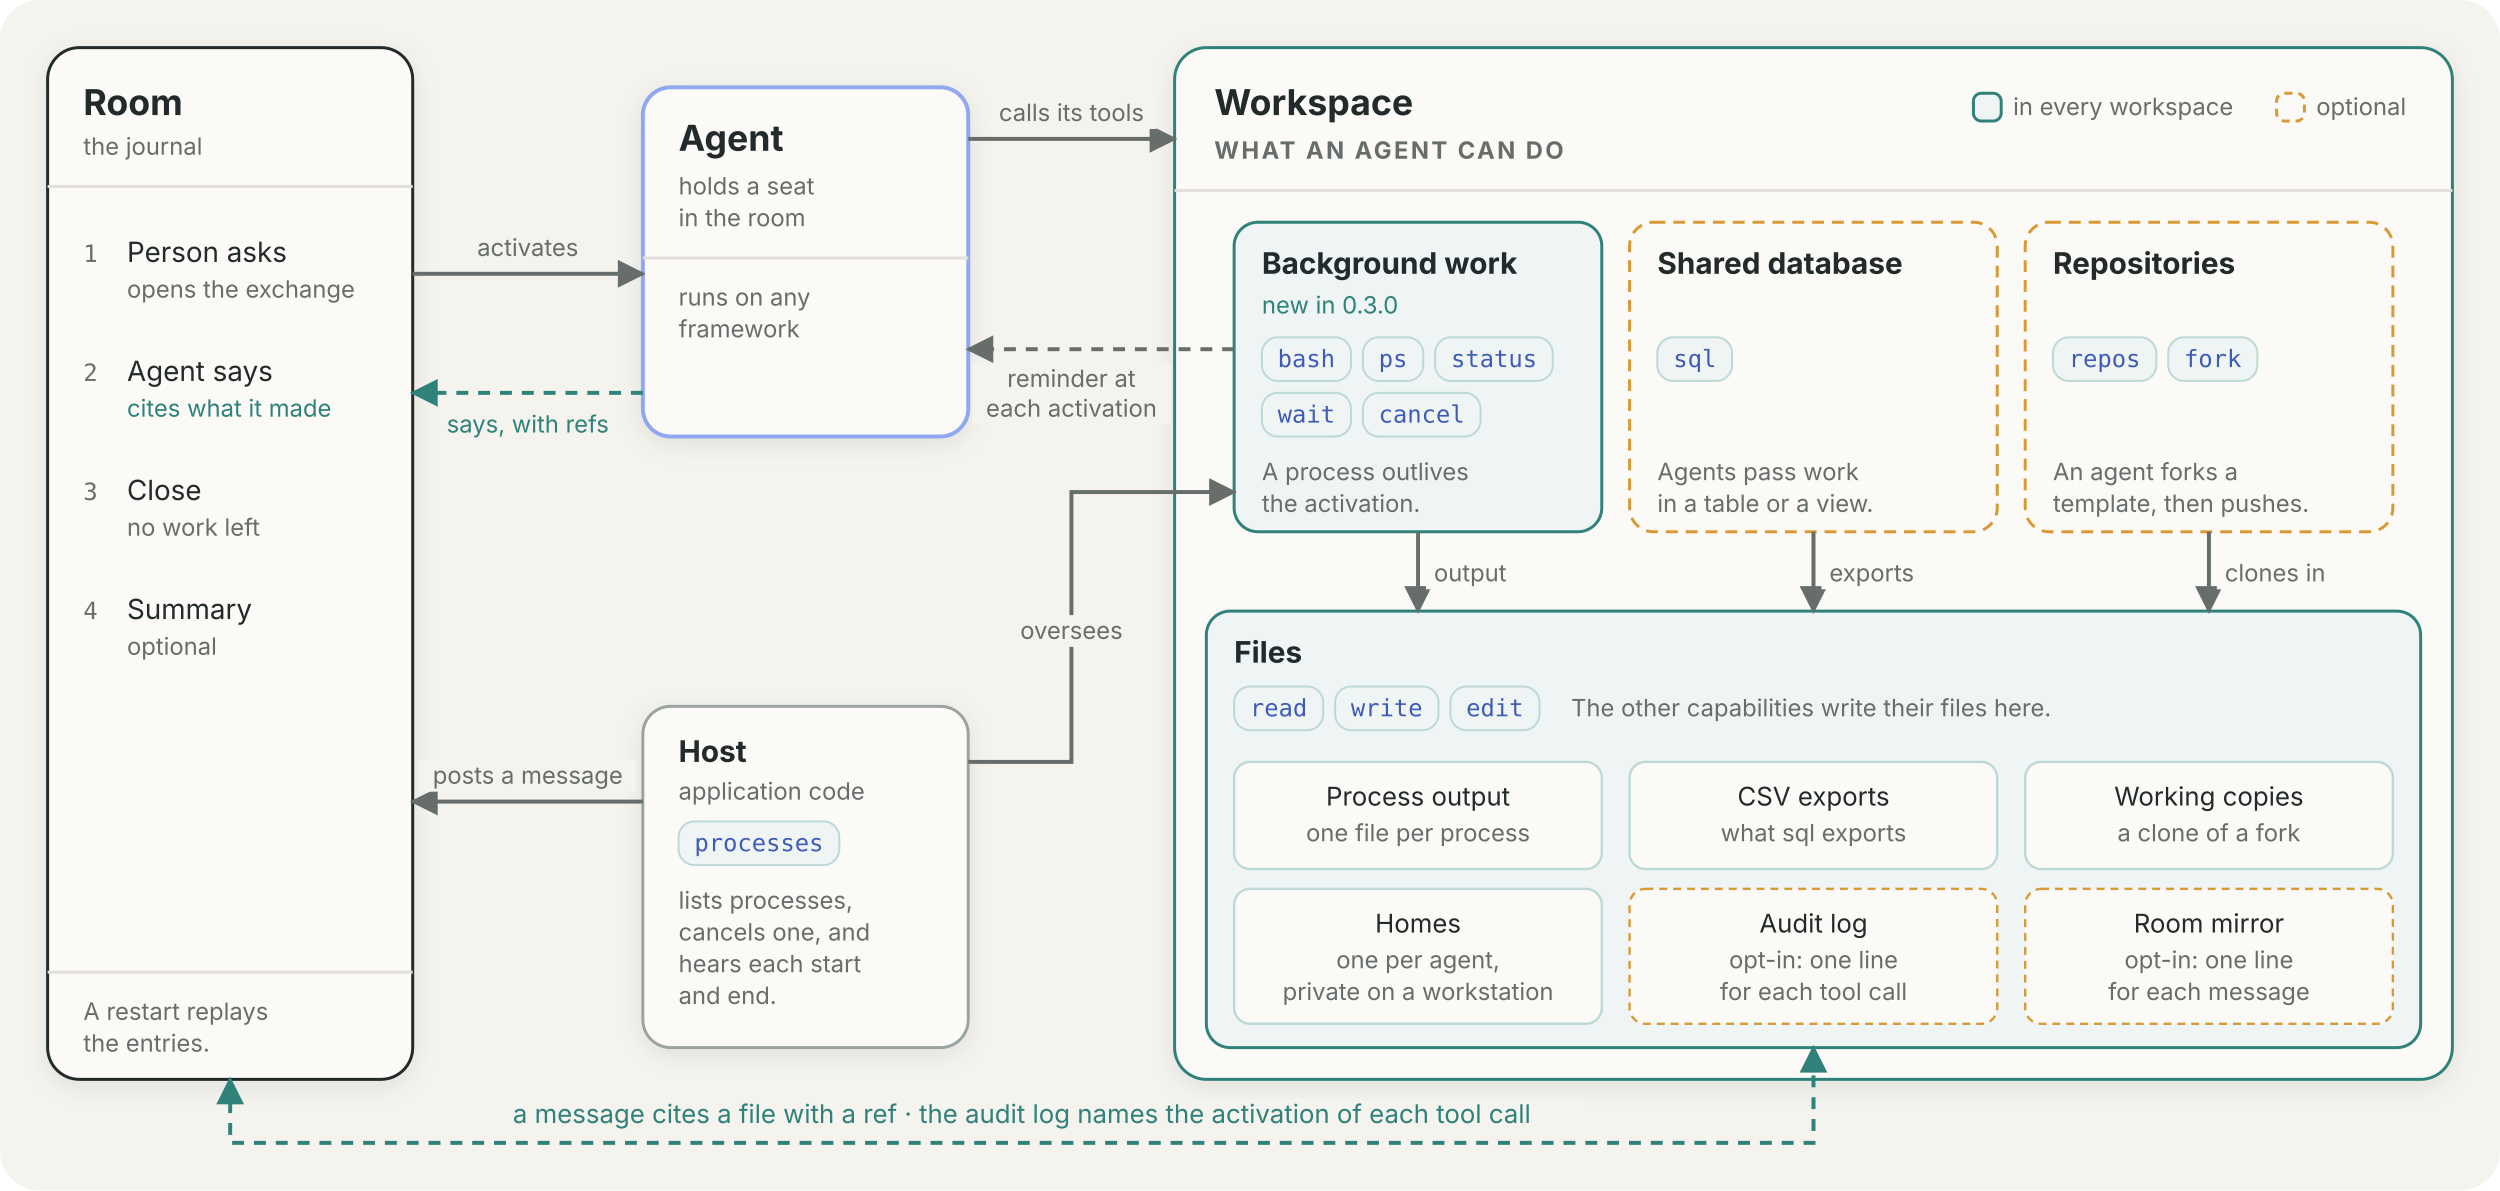
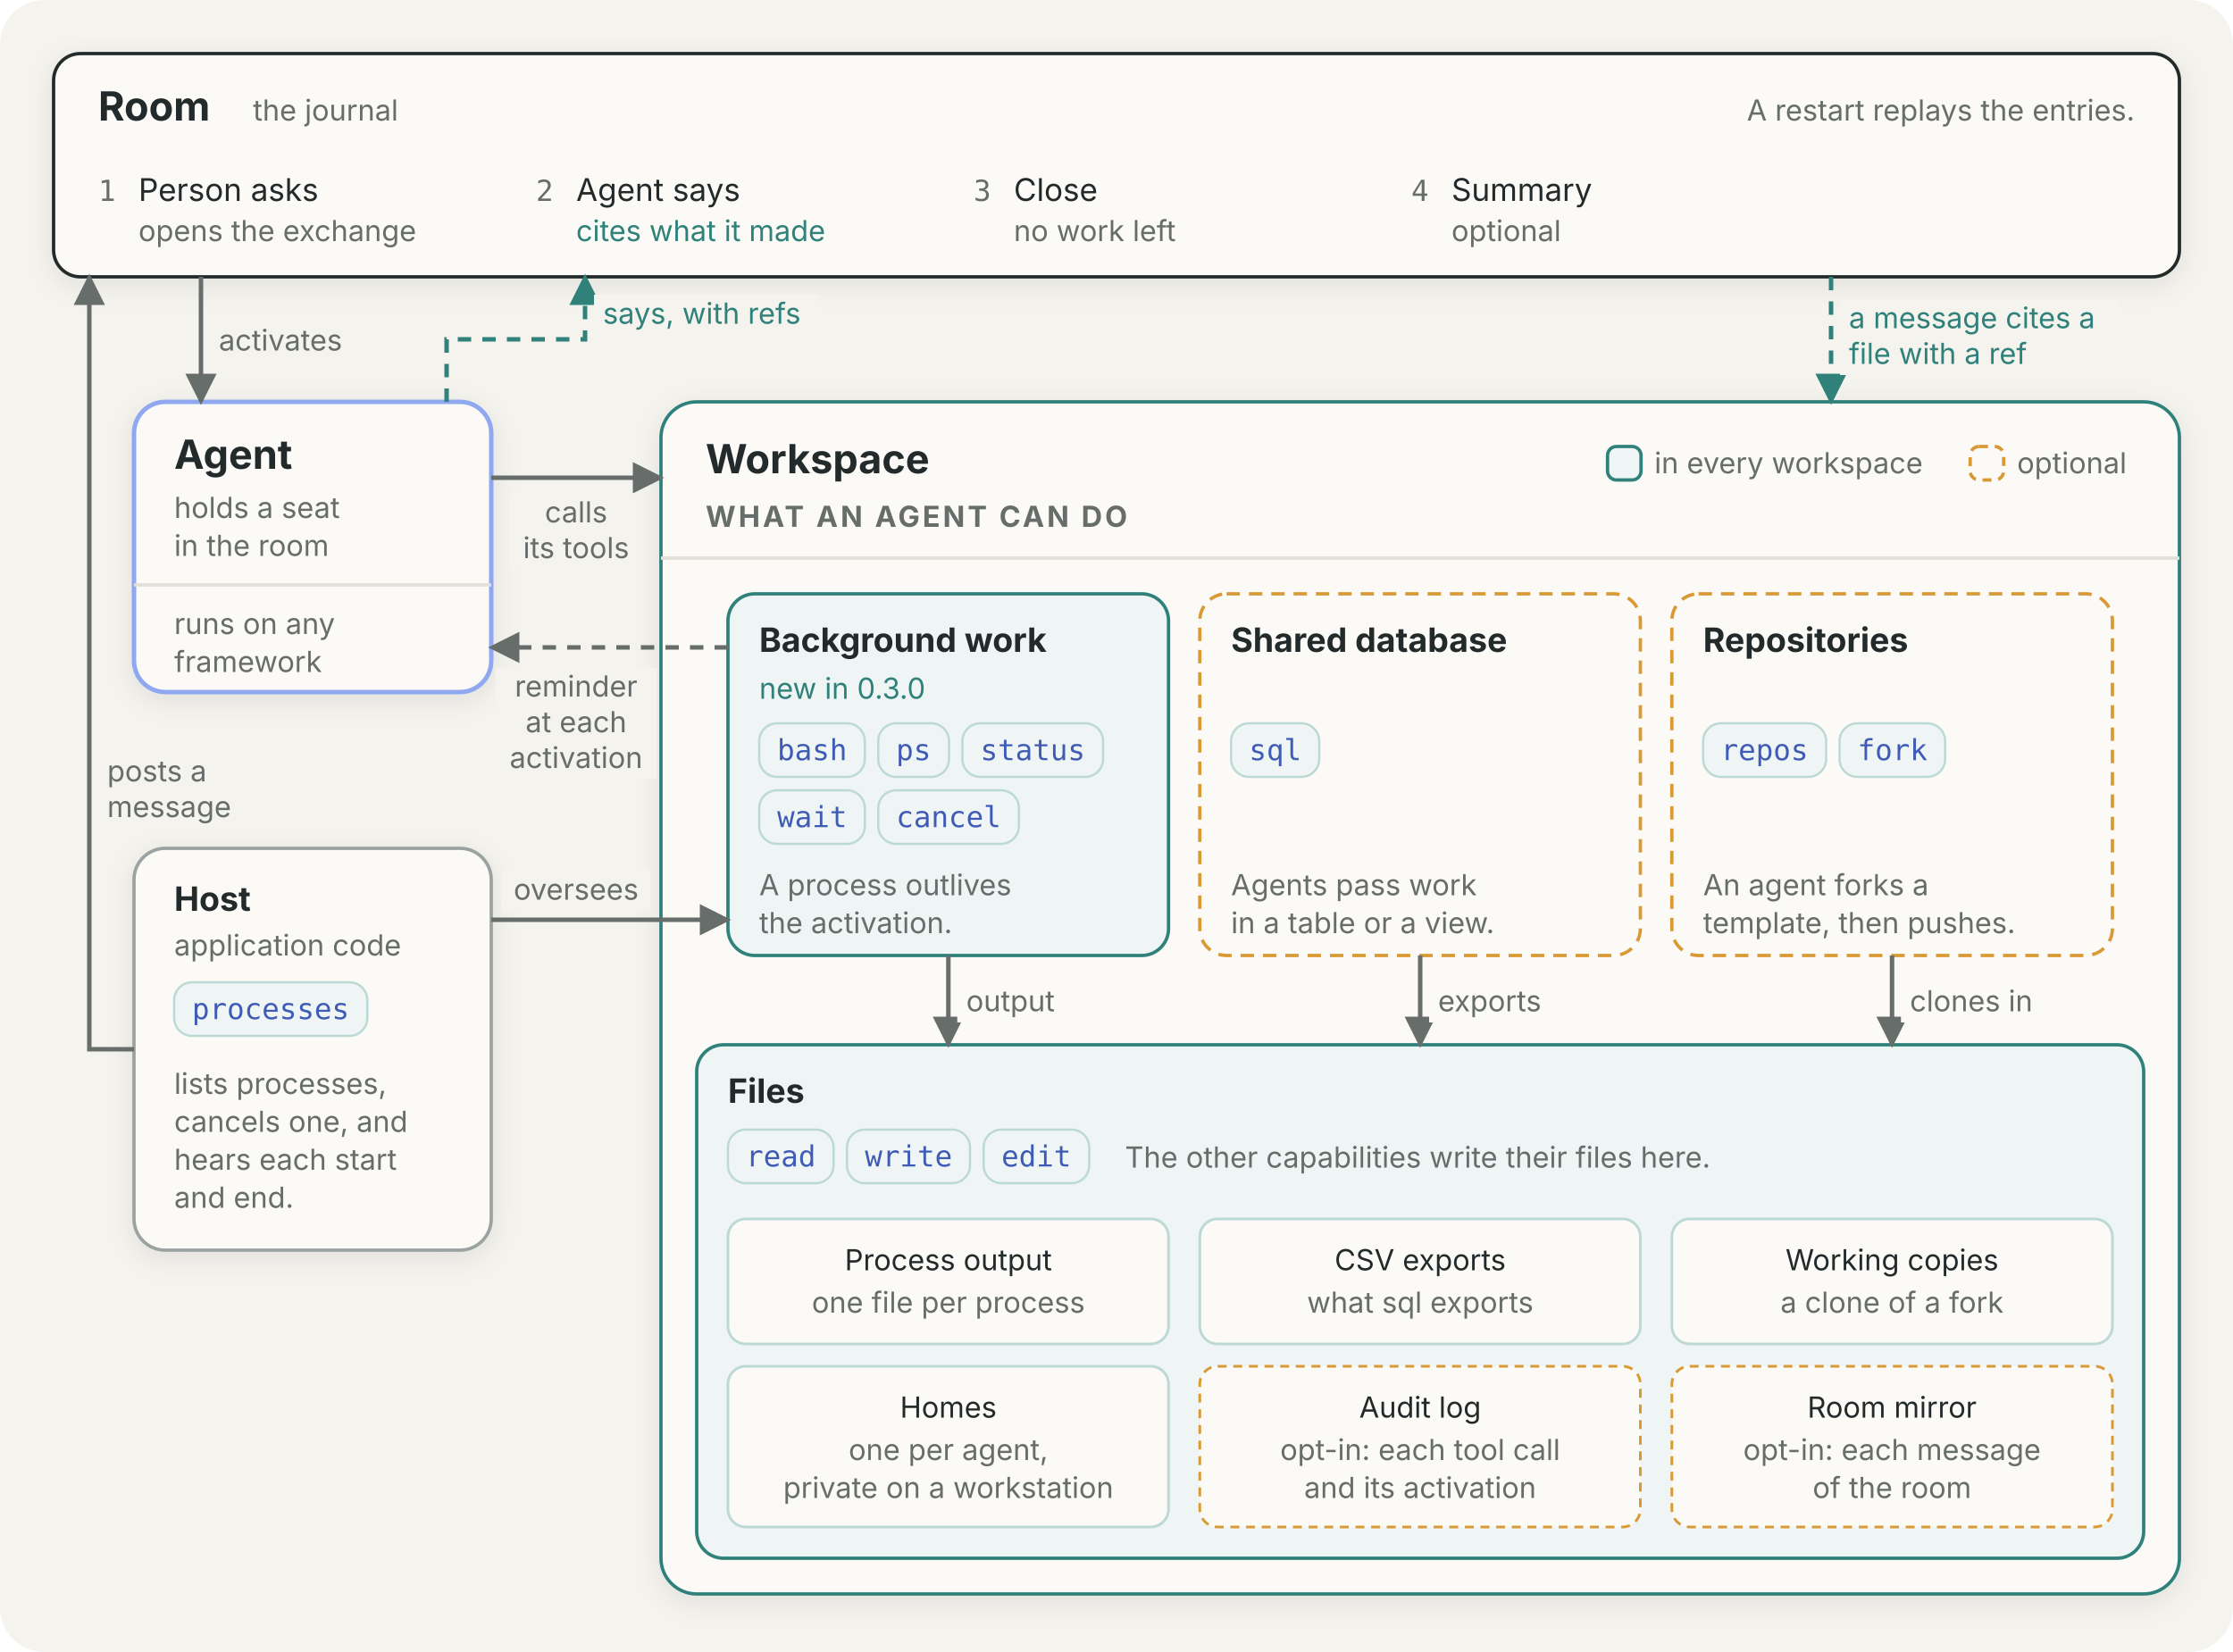
- <svg xmlns="http://www.w3.org/2000/svg" width="1260" height="600" viewBox="0 0 1260 600" role="img" aria-labelledby="title desc">
+ <svg xmlns="http://www.w3.org/2000/svg" width="1000" height="740" viewBox="0 0 1000 740" role="img" aria-labelledby="title desc">
  <defs>
    <marker id="arrow" viewBox="0 0 10 10" refX="9" refY="5" markerWidth="7" markerHeight="7" orient="auto-start-reverse">
      <path d="M0 0 10 5 0 10Z" fill="#666d6b" />
    </marker>
    <marker id="arrow-teal" viewBox="0 0 10 10" refX="9" refY="5" markerWidth="7" markerHeight="7" orient="auto-start-reverse">
      <path d="M0 0 10 5 0 10Z" fill="#2f817a" />
    </marker>
    <filter id="shadow" x="-10%" y="-10%" width="120%" height="130%">
      <feDropShadow dx="0" dy="3" stdDeviation="6" flood-color="#232a2b" flood-opacity="0.08" />
    </filter>
    <style>
      .sans { font-family: Inter, "IBM Plex Sans", system-ui, sans-serif; }
      .mono { font-family: "IBM Plex Mono", ui-monospace, monospace; }
      .ink { fill: #232a2b; }
      .dim { fill: #666d6b; }
      .teal { fill: #2f817a; }
      .code { fill: #3f5bb5; }
      .t { font-size: 18px; font-weight: 700; }
      .n { font-size: 15px; font-weight: 700; }
      .b { font-size: 14px; }
      .s { font-size: 13px; }
-       .x { font-size: 12px; }
-       .c { font-size: 12px; }
-       .lab { font-size: 12px; font-weight: 700; letter-spacing: 1.2px; }
+       .x { font-size: 13px; }
+       .c { font-size: 13px; }
+       .lab { font-size: 13px; font-weight: 700; letter-spacing: 1.2px; }
      .flow { fill: none; stroke: #666d6b; stroke-width: 2; }
      .flow-dash { fill: none; stroke: #666d6b; stroke-width: 2; stroke-dasharray: 6 5; }
      .flow-teal { fill: none; stroke: #2f817a; stroke-width: 2; stroke-dasharray: 6 5; }
      .rule { stroke: #e2e0d8; stroke-width: 1.5; }
    </style>
  </defs>
-   <rect width="1260" height="600" rx="20" fill="#f4f3ee" />
+   <rect width="1000" height="740" rx="20" fill="#f4f3ee" />
  <g filter="url(#shadow)">
-     <rect x="24.0" y="24.0" width="184.0" height="520.0" rx="16" fill="#fbfaf6" stroke="#232a2b" stroke-width="1.5" />
+     <rect x="24.0" y="24.0" width="952.0" height="100.0" rx="12" fill="#fbfaf6" stroke="#232a2b" stroke-width="1.5" />
  </g>
-   <text x="42.0" y="58.0" text-anchor="start" class="sans ink t">Room</text>
-   <text x="42.0" y="78.0" text-anchor="start" class="sans dim x">the journal</text>
-   <line x1="24.0" y1="94.0" x2="208.0" y2="94.0" class="rule" />
-   <text x="42.0" y="132.0" text-anchor="start" class="mono dim c">1</text>
-   <text x="64.0" y="132.0" text-anchor="start" class="sans ink b">Person asks</text>
-   <text x="64.0" y="150.0" text-anchor="start" class="sans dim x">opens the exchange</text>
-   <text x="42.0" y="192.0" text-anchor="start" class="mono dim c">2</text>
-   <text x="64.0" y="192.0" text-anchor="start" class="sans ink b">Agent says</text>
-   <text x="64.0" y="210.0" text-anchor="start" class="sans teal x">cites what it made</text>
-   <text x="42.0" y="252.0" text-anchor="start" class="mono dim c">3</text>
-   <text x="64.0" y="252.0" text-anchor="start" class="sans ink b">Close</text>
-   <text x="64.0" y="270.0" text-anchor="start" class="sans dim x">no work left</text>
-   <text x="42.0" y="312.0" text-anchor="start" class="mono dim c">4</text>
-   <text x="64.0" y="312.0" text-anchor="start" class="sans ink b">Summary</text>
-   <text x="64.0" y="330.0" text-anchor="start" class="sans dim x">optional</text>
-   <line x1="24.0" y1="490.0" x2="208.0" y2="490.0" class="rule" />
-   <text x="42.0" y="514.0" text-anchor="start" class="sans dim x">A restart replays</text>
-   <text x="42.0" y="530.0" text-anchor="start" class="sans dim x">the entries.</text>
+   <text x="44.0" y="54.0" text-anchor="start" class="sans ink t">Room</text>
+   <text x="113.3" y="54.0" text-anchor="start" class="sans dim x">the journal</text>
+   <text x="956.0" y="54.0" text-anchor="end" class="sans dim x">A restart replays the entries.</text>
+   <text x="44.0" y="90.0" text-anchor="start" class="mono dim c">1</text>
+   <text x="62.0" y="90.0" text-anchor="start" class="sans ink b">Person asks</text>
+   <text x="62.0" y="108.0" text-anchor="start" class="sans dim x">opens the exchange</text>
+   <text x="240.0" y="90.0" text-anchor="start" class="mono dim c">2</text>
+   <text x="258.0" y="90.0" text-anchor="start" class="sans ink b">Agent says</text>
+   <text x="258.0" y="108.0" text-anchor="start" class="sans teal x">cites what it made</text>
+   <text x="436.0" y="90.0" text-anchor="start" class="mono dim c">3</text>
+   <text x="454.0" y="90.0" text-anchor="start" class="sans ink b">Close</text>
+   <text x="454.0" y="108.0" text-anchor="start" class="sans dim x">no work left</text>
+   <text x="632.0" y="90.0" text-anchor="start" class="mono dim c">4</text>
+   <text x="650.0" y="90.0" text-anchor="start" class="sans ink b">Summary</text>
+   <text x="650.0" y="108.0" text-anchor="start" class="sans dim x">optional</text>
  <g filter="url(#shadow)">
-     <rect x="324.0" y="44.0" width="164.0" height="176.0" rx="14" fill="#fbfaf6" stroke="#8fa8ef" stroke-width="2" />
+     <rect x="60.0" y="180.0" width="160.0" height="130.0" rx="14" fill="#fbfaf6" stroke="#8fa8ef" stroke-width="2" />
  </g>
-   <text x="342.0" y="76.0" text-anchor="start" class="sans ink t">Agent</text>
-   <text x="342.0" y="98.0" text-anchor="start" class="sans dim x">holds a seat</text>
-   <text x="342.0" y="114.0" text-anchor="start" class="sans dim x">in the room</text>
-   <line x1="324.0" y1="130.0" x2="488.0" y2="130.0" class="rule" />
-   <text x="342.0" y="154.0" text-anchor="start" class="sans dim x">runs on any</text>
-   <text x="342.0" y="170.0" text-anchor="start" class="sans dim x">framework</text>
+   <text x="78.0" y="210.0" text-anchor="start" class="sans ink t">Agent</text>
+   <text x="78.0" y="232.0" text-anchor="start" class="sans dim x">holds a seat</text>
+   <text x="78.0" y="249.0" text-anchor="start" class="sans dim x">in the room</text>
+   <line x1="60.0" y1="262.0" x2="220.0" y2="262.0" class="rule" />
+   <text x="78.0" y="284.0" text-anchor="start" class="sans dim x">runs on any</text>
+   <text x="78.0" y="301.0" text-anchor="start" class="sans dim x">framework</text>
  <g filter="url(#shadow)">
-     <rect x="324.0" y="356.0" width="164.0" height="172.0" rx="14" fill="#fbfaf6" stroke="#9aa3a1" stroke-width="1.5" />
+     <rect x="60.0" y="380.0" width="160.0" height="180.0" rx="14" fill="#fbfaf6" stroke="#9aa3a1" stroke-width="1.5" />
  </g>
-   <text x="342.0" y="384.0" text-anchor="start" class="sans ink n">Host</text>
-   <text x="342.0" y="403.0" text-anchor="start" class="sans dim x">application code</text>
-   <rect x="342.0" y="414.0" width="81.0" height="22" rx="8" fill="#eef5f4" stroke="#bcd9d5" />
-   <text x="382.5" y="429.0" text-anchor="middle" class="mono code c">processes</text>
-   <text x="342.0" y="458.0" text-anchor="start" class="sans dim x">lists processes,</text>
-   <text x="342.0" y="474.0" text-anchor="start" class="sans dim x">cancels one, and</text>
-   <text x="342.0" y="490.0" text-anchor="start" class="sans dim x">hears each start</text>
-   <text x="342.0" y="506.0" text-anchor="start" class="sans dim x">and end.</text>
+   <text x="78.0" y="408.0" text-anchor="start" class="sans ink n">Host</text>
+   <text x="78.0" y="428.0" text-anchor="start" class="sans dim x">application code</text>
+   <rect x="78.0" y="440.0" width="86.5" height="24" rx="8" fill="#eef5f4" stroke="#bcd9d5" />
+   <text x="121.2" y="456.5" text-anchor="middle" class="mono code c">processes</text>
+   <text x="78.0" y="490.0" text-anchor="start" class="sans dim x">lists processes,</text>
+   <text x="78.0" y="507.0" text-anchor="start" class="sans dim x">cancels one, and</text>
+   <text x="78.0" y="524.0" text-anchor="start" class="sans dim x">hears each start</text>
+   <text x="78.0" y="541.0" text-anchor="start" class="sans dim x">and end.</text>
  <g filter="url(#shadow)">
-     <rect x="592.0" y="24.0" width="644.0" height="520.0" rx="16" fill="#fbfaf6" stroke="#2f817a" stroke-width="1.5" />
+     <rect x="296.0" y="180.0" width="680.0" height="534.0" rx="16" fill="#fbfaf6" stroke="#2f817a" stroke-width="1.5" />
  </g>
-   <text x="612.0" y="58.0" text-anchor="start" class="sans ink t">Workspace</text>
-   <text x="612.0" y="80.0" text-anchor="start" class="sans dim lab">WHAT AN AGENT CAN DO</text>
-   <rect x="1147.4" y="47" width="14" height="14" rx="4" fill="#fbfaf6" stroke="#d99a36" stroke-width="1.5" stroke-dasharray="4 3" />
-   <text x="1167.4" y="58.0" text-anchor="start" class="sans dim x">optional</text>
-   <rect x="994.6" y="47" width="14" height="14" rx="4" fill="#eef5f4" stroke="#2f817a" stroke-width="1.5" />
-   <text x="1014.6" y="58.0" text-anchor="start" class="sans dim x">in every workspace</text>
-   <line x1="592.0" y1="96.0" x2="1236.0" y2="96.0" class="rule" />
-   <rect x="622.0" y="112.0" width="185.3" height="156.0" rx="12" fill="#eef5f4" stroke="#2f817a" stroke-width="1.5" />
-   <text x="636.0" y="138.0" text-anchor="start" class="sans ink n">Background work</text>
-   <text x="636.0" y="158.0" text-anchor="start" class="sans teal x">new in 0.3.0</text>
-   <rect x="636.0" y="170.0" width="44.9" height="22" rx="8" fill="#eef5f4" stroke="#bcd9d5" />
-   <text x="658.4" y="185.0" text-anchor="middle" class="mono code c">bash</text>
-   <rect x="686.9" y="170.0" width="30.4" height="22" rx="8" fill="#eef5f4" stroke="#bcd9d5" />
-   <text x="702.1" y="185.0" text-anchor="middle" class="mono code c">ps</text>
-   <rect x="723.3" y="170.0" width="59.3" height="22" rx="8" fill="#eef5f4" stroke="#bcd9d5" />
-   <text x="753.0" y="185.0" text-anchor="middle" class="mono code c">status</text>
-   <rect x="636.0" y="198.0" width="44.9" height="22" rx="8" fill="#eef5f4" stroke="#bcd9d5" />
-   <text x="658.4" y="213.0" text-anchor="middle" class="mono code c">wait</text>
-   <rect x="686.9" y="198.0" width="59.3" height="22" rx="8" fill="#eef5f4" stroke="#bcd9d5" />
-   <text x="716.5" y="213.0" text-anchor="middle" class="mono code c">cancel</text>
-   <text x="636.0" y="242.0" text-anchor="start" class="sans dim x">A process outlives</text>
-   <text x="636.0" y="258.0" text-anchor="start" class="sans dim x">the activation.</text>
-   <rect x="821.3" y="112.0" width="185.3" height="156.0" rx="12" fill="#fbfaf6" stroke="#d99a36" stroke-width="1.5" stroke-dasharray="6 4" />
-   <text x="835.3" y="138.0" text-anchor="start" class="sans ink n">Shared database</text>
-   <rect x="835.3" y="170.0" width="37.7" height="22" rx="8" fill="#eef5f4" stroke="#bcd9d5" />
-   <text x="854.2" y="185.0" text-anchor="middle" class="mono code c">sql</text>
-   <text x="835.3" y="242.0" text-anchor="start" class="sans dim x">Agents pass work</text>
-   <text x="835.3" y="258.0" text-anchor="start" class="sans dim x">in a table or a view.</text>
-   <rect x="1020.7" y="112.0" width="185.3" height="156.0" rx="12" fill="#fbfaf6" stroke="#d99a36" stroke-width="1.5" stroke-dasharray="6 4" />
-   <text x="1034.7" y="138.0" text-anchor="start" class="sans ink n">Repositories</text>
-   <rect x="1034.7" y="170.0" width="52.1" height="22" rx="8" fill="#eef5f4" stroke="#bcd9d5" />
-   <text x="1060.7" y="185.0" text-anchor="middle" class="mono code c">repos</text>
-   <rect x="1092.8" y="170.0" width="44.9" height="22" rx="8" fill="#eef5f4" stroke="#bcd9d5" />
-   <text x="1115.2" y="185.0" text-anchor="middle" class="mono code c">fork</text>
-   <text x="1034.7" y="242.0" text-anchor="start" class="sans dim x">An agent forks a</text>
-   <text x="1034.7" y="258.0" text-anchor="start" class="sans dim x">template, then pushes.</text>
-   <rect x="608.0" y="308.0" width="612.0" height="220.0" rx="12" fill="#eef5f4" stroke="#2f817a" stroke-width="1.5" />
-   <text x="622.0" y="334.0" text-anchor="start" class="sans ink n">Files</text>
-   <rect x="622.0" y="346.0" width="44.9" height="22" rx="8" fill="#eef5f4" stroke="#bcd9d5" />
-   <text x="644.4" y="361.0" text-anchor="middle" class="mono code c">read</text>
-   <rect x="672.9" y="346.0" width="52.1" height="22" rx="8" fill="#eef5f4" stroke="#bcd9d5" />
-   <text x="698.9" y="361.0" text-anchor="middle" class="mono code c">write</text>
-   <rect x="731.0" y="346.0" width="44.9" height="22" rx="8" fill="#eef5f4" stroke="#bcd9d5" />
-   <text x="753.4" y="361.0" text-anchor="middle" class="mono code c">edit</text>
-   <text x="791.8" y="361.0" text-anchor="start" class="sans dim x">The other capabilities write their files here.</text>
-   <rect x="622.0" y="384.0" width="185.3" height="54.0" rx="8" fill="#fbfaf6" stroke="#bcd9d5" stroke-width="1.2" />
-   <text x="714.7" y="406.0" text-anchor="middle" class="sans ink s">Process output</text>
-   <text x="714.7" y="424.0" text-anchor="middle" class="sans dim x">one file per process</text>
-   <rect x="821.3" y="384.0" width="185.3" height="54.0" rx="8" fill="#fbfaf6" stroke="#bcd9d5" stroke-width="1.2" />
-   <text x="914.0" y="406.0" text-anchor="middle" class="sans ink s">CSV exports</text>
-   <text x="914.0" y="424.0" text-anchor="middle" class="sans dim x">what sql exports</text>
-   <rect x="1020.7" y="384.0" width="185.3" height="54.0" rx="8" fill="#fbfaf6" stroke="#bcd9d5" stroke-width="1.2" />
-   <text x="1113.3" y="406.0" text-anchor="middle" class="sans ink s">Working copies</text>
-   <text x="1113.3" y="424.0" text-anchor="middle" class="sans dim x">a clone of a fork</text>
-   <rect x="622.0" y="448.0" width="185.3" height="68.0" rx="8" fill="#fbfaf6" stroke="#bcd9d5" stroke-width="1.2" />
-   <text x="714.7" y="470.0" text-anchor="middle" class="sans ink s">Homes</text>
-   <text x="714.7" y="488.0" text-anchor="middle" class="sans dim x">one per agent,</text>
-   <text x="714.7" y="504.0" text-anchor="middle" class="sans dim x">private on a workstation</text>
-   <rect x="821.3" y="448.0" width="185.3" height="68.0" rx="8" fill="#fbfaf6" stroke="#d99a36" stroke-width="1.2" stroke-dasharray="4 3" />
-   <text x="914.0" y="470.0" text-anchor="middle" class="sans ink s">Audit log</text>
-   <text x="914.0" y="488.0" text-anchor="middle" class="sans dim x">opt-in: one line</text>
-   <text x="914.0" y="504.0" text-anchor="middle" class="sans dim x">for each tool call</text>
-   <rect x="1020.7" y="448.0" width="185.3" height="68.0" rx="8" fill="#fbfaf6" stroke="#d99a36" stroke-width="1.2" stroke-dasharray="4 3" />
-   <text x="1113.3" y="470.0" text-anchor="middle" class="sans ink s">Room mirror</text>
-   <text x="1113.3" y="488.0" text-anchor="middle" class="sans dim x">opt-in: one line</text>
-   <text x="1113.3" y="504.0" text-anchor="middle" class="sans dim x">for each message</text>
-   <path d="M208.0 138.0 L324.0 138.0" class="flow" marker-end="url(#arrow)" />
-   <path d="M324.0 198.0 L208.0 198.0" class="flow-teal" marker-end="url(#arrow-teal)" />
-   <path d="M488.0 70.0 L592.0 70.0" class="flow" marker-end="url(#arrow)" />
-   <path d="M622.0 176.0 L488.0 176.0" class="flow-dash" marker-end="url(#arrow)" />
-   <path d="M488.0 384.0 L540.0 384.0 L540.0 248.0 L622.0 248.0" class="flow" marker-end="url(#arrow)" />
-   <path d="M324.0 404.0 L208.0 404.0" class="flow" marker-end="url(#arrow)" />
-   <path d="M714.7 268.0 L714.7 308.0" class="flow" marker-end="url(#arrow)" />
-   <path d="M914.0 268.0 L914.0 308.0" class="flow" marker-end="url(#arrow)" />
-   <path d="M1113.3 268.0 L1113.3 308.0" class="flow" marker-end="url(#arrow)" />
-   <path d="M116.0 544.0 L116.0 576.0 L914.0 576.0 L914.0 528.0" class="flow-teal" marker-start="url(#arrow-teal)" marker-end="url(#arrow-teal)" />
-   <rect x="234.6" y="117.0" width="62.8" height="16" fill="#f4f3ee" />
-   <text x="266.0" y="129.0" text-anchor="middle" class="sans dim x">activates</text>
-   <rect x="218.8" y="206.0" width="94.4" height="16" fill="#f4f3ee" />
-   <text x="266.0" y="218.0" text-anchor="middle" class="sans teal x">says, with refs</text>
-   <rect x="497.1" y="49.0" width="85.7" height="16" fill="#f4f3ee" />
-   <text x="540.0" y="61.0" text-anchor="middle" class="sans dim x">calls its tools</text>
-   <rect x="489.9" y="183.0" width="100.2" height="31" fill="#f4f3ee" />
-   <text x="540.0" y="195.0" text-anchor="middle" class="sans dim x">reminder at</text>
-   <text x="540.0" y="210.0" text-anchor="middle" class="sans dim x">each activation</text>
-   <rect x="509.0" y="310.0" width="62.1" height="16" fill="#f4f3ee" />
-   <text x="540.0" y="322.0" text-anchor="middle" class="sans dim x">oversees</text>
-   <rect x="211.4" y="383.0" width="109.1" height="16" fill="#f4f3ee" />
-   <text x="266.0" y="395.0" text-anchor="middle" class="sans dim x">posts a message</text>
-   <rect x="718.7" y="281.0" width="47.6" height="16" fill="#fbfaf6" />
-   <text x="722.7" y="293.0" text-anchor="start" class="sans dim x">output</text>
-   <rect x="918.0" y="281.0" width="53.2" height="16" fill="#fbfaf6" />
-   <text x="922.0" y="293.0" text-anchor="start" class="sans dim x">exports</text>
-   <rect x="1117.3" y="281.0" width="61.3" height="16" fill="#fbfaf6" />
-   <text x="1121.3" y="293.0" text-anchor="start" class="sans dim x">clones in</text>
-   <rect x="231.5" y="554.0" width="567.0" height="16" fill="#f4f3ee" />
-   <text x="515.0" y="566.0" text-anchor="middle" class="sans teal s">a message cites a file with a ref  ·  the audit log names the activation of each tool call</text>
+   <text x="316.0" y="212.0" text-anchor="start" class="sans ink t">Workspace</text>
+   <text x="316.0" y="236.0" text-anchor="start" class="sans dim lab">WHAT AN AGENT CAN DO</text>
+   <rect x="882.3" y="200" width="15" height="15" rx="4" fill="#fbfaf6" stroke="#d99a36" stroke-width="1.5" stroke-dasharray="4 3" />
+   <text x="903.3" y="212.0" text-anchor="start" class="sans dim x">optional</text>
+   <rect x="719.9" y="200" width="15" height="15" rx="4" fill="#eef5f4" stroke="#2f817a" stroke-width="1.5" />
+   <text x="740.9" y="212.0" text-anchor="start" class="sans dim x">in every workspace</text>
+   <line x1="296.0" y1="250.0" x2="976.0" y2="250.0" class="rule" />
+   <rect x="326.0" y="266.0" width="197.3" height="162.0" rx="12" fill="#eef5f4" stroke="#2f817a" stroke-width="1.5" />
+   <text x="340.0" y="292.0" text-anchor="start" class="sans ink n">Background work</text>
+   <text x="340.0" y="313.0" text-anchor="start" class="sans teal x">new in 0.3.0</text>
+   <rect x="340.0" y="324.0" width="47.3" height="24" rx="8" fill="#eef5f4" stroke="#bcd9d5" />
+   <text x="363.7" y="340.5" text-anchor="middle" class="mono code c">bash</text>
+   <rect x="393.3" y="324.0" width="31.7" height="24" rx="8" fill="#eef5f4" stroke="#bcd9d5" />
+   <text x="409.1" y="340.5" text-anchor="middle" class="mono code c">ps</text>
+   <rect x="431.0" y="324.0" width="63.0" height="24" rx="8" fill="#eef5f4" stroke="#bcd9d5" />
+   <text x="462.5" y="340.5" text-anchor="middle" class="mono code c">status</text>
+   <rect x="340.0" y="354.0" width="47.3" height="24" rx="8" fill="#eef5f4" stroke="#bcd9d5" />
+   <text x="363.7" y="370.5" text-anchor="middle" class="mono code c">wait</text>
+   <rect x="393.3" y="354.0" width="63.0" height="24" rx="8" fill="#eef5f4" stroke="#bcd9d5" />
+   <text x="424.8" y="370.5" text-anchor="middle" class="mono code c">cancel</text>
+   <text x="340.0" y="401.0" text-anchor="start" class="sans dim x">A process outlives</text>
+   <text x="340.0" y="418.0" text-anchor="start" class="sans dim x">the activation.</text>
+   <rect x="537.3" y="266.0" width="197.3" height="162.0" rx="12" fill="#fbfaf6" stroke="#d99a36" stroke-width="1.5" stroke-dasharray="6 4" />
+   <text x="551.3" y="292.0" text-anchor="start" class="sans ink n">Shared database</text>
+   <rect x="551.3" y="324.0" width="39.5" height="24" rx="8" fill="#eef5f4" stroke="#bcd9d5" />
+   <text x="571.1" y="340.5" text-anchor="middle" class="mono code c">sql</text>
+   <text x="551.3" y="401.0" text-anchor="start" class="sans dim x">Agents pass work</text>
+   <text x="551.3" y="418.0" text-anchor="start" class="sans dim x">in a table or a view.</text>
+   <rect x="748.7" y="266.0" width="197.3" height="162.0" rx="12" fill="#fbfaf6" stroke="#d99a36" stroke-width="1.5" stroke-dasharray="6 4" />
+   <text x="762.7" y="292.0" text-anchor="start" class="sans ink n">Repositories</text>
+   <rect x="762.7" y="324.0" width="55.1" height="24" rx="8" fill="#eef5f4" stroke="#bcd9d5" />
+   <text x="790.2" y="340.5" text-anchor="middle" class="mono code c">repos</text>
+   <rect x="823.8" y="324.0" width="47.3" height="24" rx="8" fill="#eef5f4" stroke="#bcd9d5" />
+   <text x="847.5" y="340.5" text-anchor="middle" class="mono code c">fork</text>
+   <text x="762.7" y="401.0" text-anchor="start" class="sans dim x">An agent forks a</text>
+   <text x="762.7" y="418.0" text-anchor="start" class="sans dim x">template, then pushes.</text>
+   <rect x="312.0" y="468.0" width="648.0" height="230.0" rx="12" fill="#eef5f4" stroke="#2f817a" stroke-width="1.5" />
+   <text x="326.0" y="494.0" text-anchor="start" class="sans ink n">Files</text>
+   <rect x="326.0" y="506.0" width="47.3" height="24" rx="8" fill="#eef5f4" stroke="#bcd9d5" />
+   <text x="349.7" y="522.5" text-anchor="middle" class="mono code c">read</text>
+   <rect x="379.3" y="506.0" width="55.1" height="24" rx="8" fill="#eef5f4" stroke="#bcd9d5" />
+   <text x="406.9" y="522.5" text-anchor="middle" class="mono code c">write</text>
+   <rect x="440.5" y="506.0" width="47.3" height="24" rx="8" fill="#eef5f4" stroke="#bcd9d5" />
+   <text x="464.1" y="522.5" text-anchor="middle" class="mono code c">edit</text>
+   <text x="503.8" y="523.0" text-anchor="start" class="sans dim x">The other capabilities write their files here.</text>
+   <rect x="326.0" y="546.0" width="197.3" height="56.0" rx="8" fill="#fbfaf6" stroke="#bcd9d5" stroke-width="1.2" />
+   <text x="424.7" y="569.0" text-anchor="middle" class="sans ink s">Process output</text>
+   <text x="424.7" y="588.0" text-anchor="middle" class="sans dim x">one file per process</text>
+   <rect x="537.3" y="546.0" width="197.3" height="56.0" rx="8" fill="#fbfaf6" stroke="#bcd9d5" stroke-width="1.2" />
+   <text x="636.0" y="569.0" text-anchor="middle" class="sans ink s">CSV exports</text>
+   <text x="636.0" y="588.0" text-anchor="middle" class="sans dim x">what sql exports</text>
+   <rect x="748.7" y="546.0" width="197.3" height="56.0" rx="8" fill="#fbfaf6" stroke="#bcd9d5" stroke-width="1.2" />
+   <text x="847.3" y="569.0" text-anchor="middle" class="sans ink s">Working copies</text>
+   <text x="847.3" y="588.0" text-anchor="middle" class="sans dim x">a clone of a fork</text>
+   <rect x="326.0" y="612.0" width="197.3" height="72.0" rx="8" fill="#fbfaf6" stroke="#bcd9d5" stroke-width="1.2" />
+   <text x="424.7" y="635.0" text-anchor="middle" class="sans ink s">Homes</text>
+   <text x="424.7" y="654.0" text-anchor="middle" class="sans dim x">one per agent,</text>
+   <text x="424.7" y="671.0" text-anchor="middle" class="sans dim x">private on a workstation</text>
+   <rect x="537.3" y="612.0" width="197.3" height="72.0" rx="8" fill="#fbfaf6" stroke="#d99a36" stroke-width="1.2" stroke-dasharray="4 3" />
+   <text x="636.0" y="635.0" text-anchor="middle" class="sans ink s">Audit log</text>
+   <text x="636.0" y="654.0" text-anchor="middle" class="sans dim x">opt-in: each tool call</text>
+   <text x="636.0" y="671.0" text-anchor="middle" class="sans dim x">and its activation</text>
+   <rect x="748.7" y="612.0" width="197.3" height="72.0" rx="8" fill="#fbfaf6" stroke="#d99a36" stroke-width="1.2" stroke-dasharray="4 3" />
+   <text x="847.3" y="635.0" text-anchor="middle" class="sans ink s">Room mirror</text>
+   <text x="847.3" y="654.0" text-anchor="middle" class="sans dim x">opt-in: each message</text>
+   <text x="847.3" y="671.0" text-anchor="middle" class="sans dim x">of the room</text>
+   <path d="M90.0 124.0 L90.0 180.0" class="flow" marker-end="url(#arrow)" />
+   <path d="M200.0 180.0 L200.0 152.0 L262.0 152.0 L262.0 124.0" class="flow-teal" marker-end="url(#arrow-teal)" />
+   <path d="M220.0 214.0 L296.0 214.0" class="flow" marker-end="url(#arrow)" />
+   <path d="M326.0 290.0 L220.0 290.0" class="flow-dash" marker-end="url(#arrow)" />
+   <path d="M220.0 412.0 L326.0 412.0" class="flow" marker-end="url(#arrow)" />
+   <path d="M60.0 470.0 L40.0 470.0 L40.0 124.0" class="flow" marker-end="url(#arrow)" />
+   <path d="M424.7 428.0 L424.7 468.0" class="flow" marker-end="url(#arrow)" />
+   <path d="M636.0 428.0 L636.0 468.0" class="flow" marker-end="url(#arrow)" />
+   <path d="M847.3 428.0 L847.3 468.0" class="flow" marker-end="url(#arrow)" />
+   <path d="M820.0 124.0 L820.0 180.0" class="flow-teal" marker-end="url(#arrow-teal)" />
+   <rect x="94.0" y="144.0" width="67.3" height="18" fill="#f4f3ee" />
+   <text x="98.0" y="157.0" text-anchor="start" class="sans dim x">activates</text>
+   <rect x="266.0" y="132.0" width="101.5" height="18" fill="#f4f3ee" />
+   <text x="270.0" y="145.0" text-anchor="start" class="sans teal x">says, with refs</text>
+   <rect x="228.5" y="221.0" width="59.0" height="34" fill="#f4f3ee" />
+   <text x="258.0" y="234.0" text-anchor="middle" class="sans dim x">calls</text>
+   <text x="258.0" y="250.0" text-anchor="middle" class="sans dim x">its tools</text>
+   <rect x="221.8" y="299.0" width="72.4" height="50" fill="#f4f3ee" />
+   <text x="258.0" y="312.0" text-anchor="middle" class="sans dim x">reminder</text>
+   <text x="258.0" y="328.0" text-anchor="middle" class="sans dim x">at each</text>
+   <text x="258.0" y="344.0" text-anchor="middle" class="sans dim x">activation</text>
+   <rect x="224.7" y="390.0" width="66.5" height="18" fill="#f4f3ee" />
+   <text x="258.0" y="403.0" text-anchor="middle" class="sans dim x">oversees</text>
+   <rect x="44.0" y="337.0" width="66.4" height="34" fill="#f4f3ee" />
+   <text x="48.0" y="350.0" text-anchor="start" class="sans dim x">posts a</text>
+   <text x="48.0" y="366.0" text-anchor="start" class="sans dim x">message</text>
+   <rect x="428.7" y="440.0" width="50.9" height="18" fill="#fbfaf6" />
+   <text x="432.7" y="453.0" text-anchor="start" class="sans dim x">output</text>
+   <rect x="640.0" y="440.0" width="56.9" height="18" fill="#fbfaf6" />
+   <text x="644.0" y="453.0" text-anchor="start" class="sans dim x">exports</text>
+   <rect x="851.3" y="440.0" width="65.7" height="18" fill="#fbfaf6" />
+   <text x="855.3" y="453.0" text-anchor="start" class="sans dim x">clones in</text>
+   <rect x="824.0" y="134.0" width="125.3" height="34" fill="#f4f3ee" />
+   <text x="828.0" y="147.0" text-anchor="start" class="sans teal x">a message cites a</text>
+   <text x="828.0" y="163.0" text-anchor="start" class="sans teal x">file with a ref</text>
</svg>
